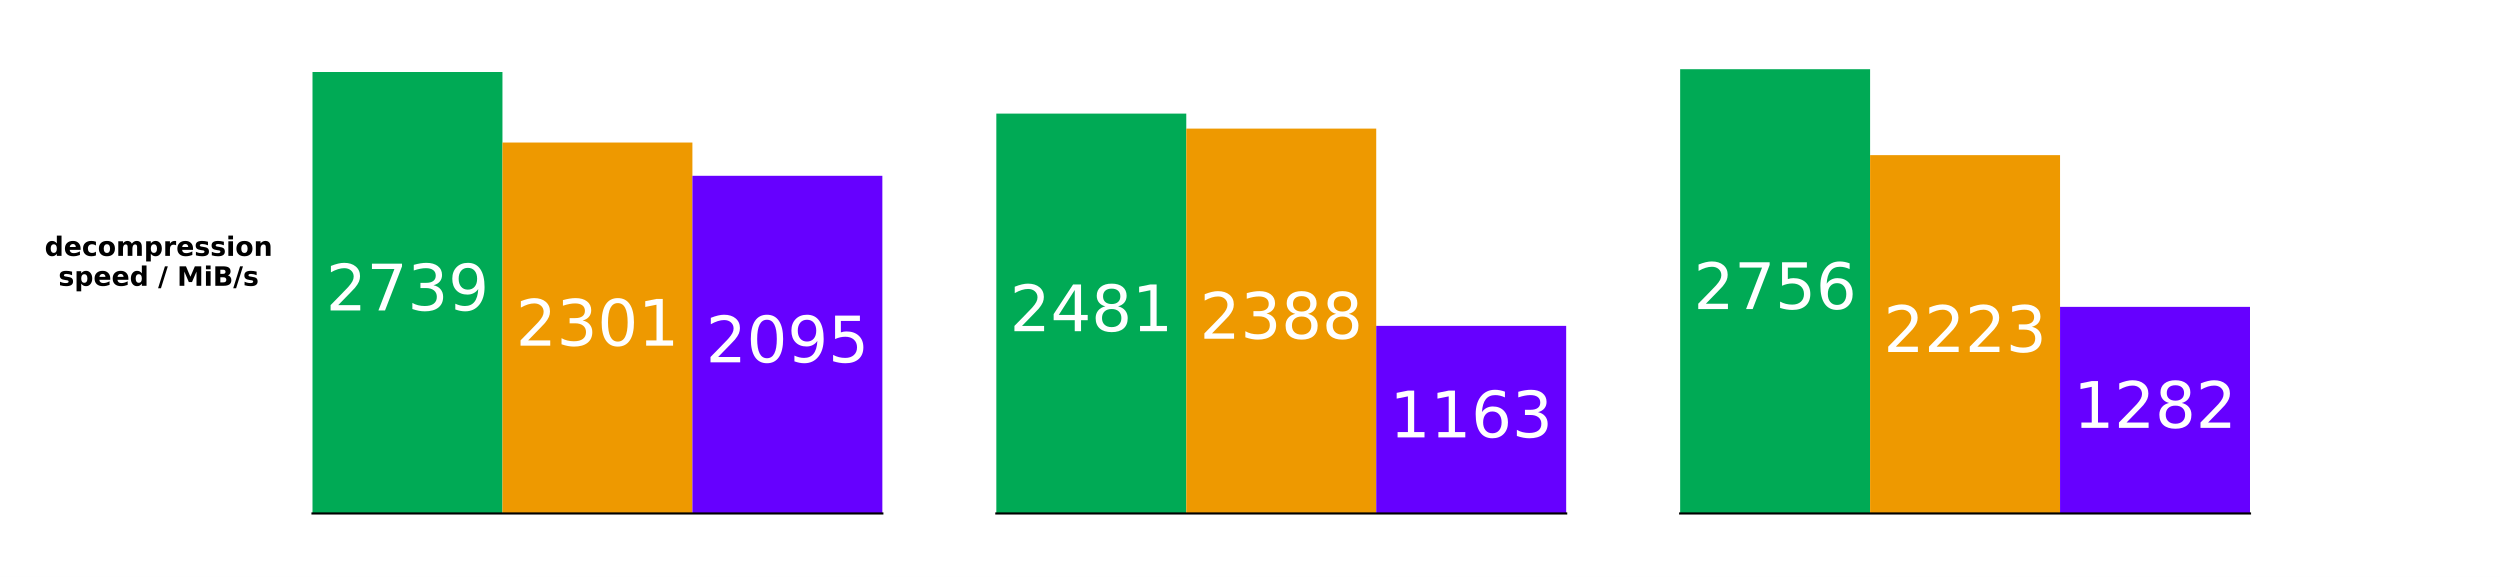
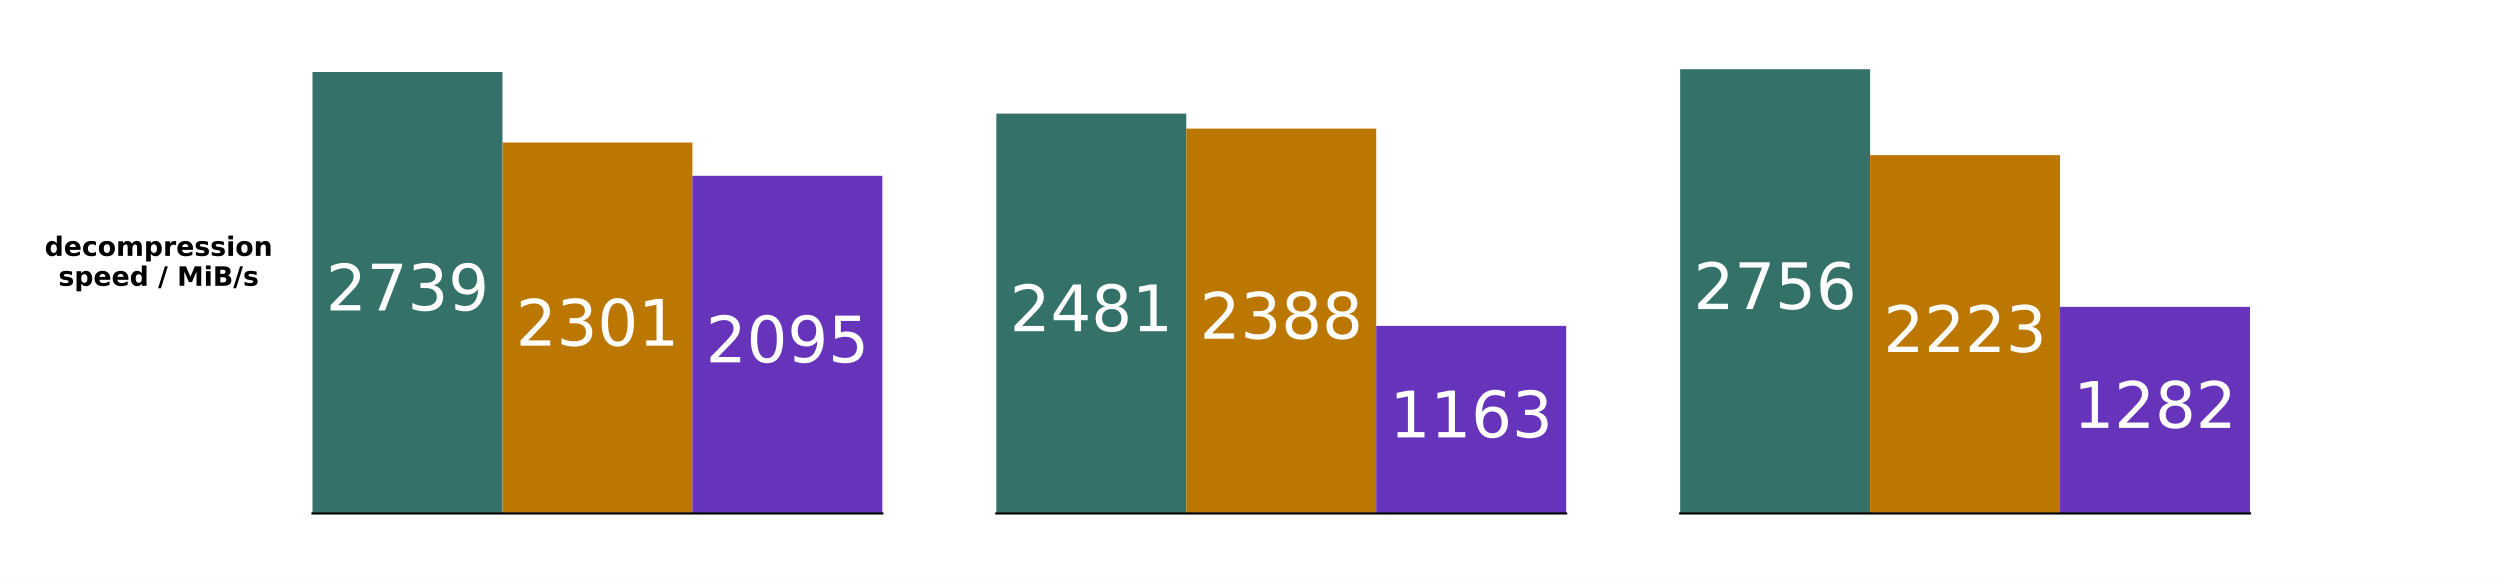
<svg xmlns="http://www.w3.org/2000/svg" xmlns:xlink="http://www.w3.org/1999/xlink" width="1248" height="288" viewBox="0 0 936 216">
  <defs>
    <style>
            *{stroke-linejoin:round;stroke-linecap:butt}
        </style>
  </defs>
  <g id="figure_1">
    <path id="patch_1" d="M0 216h936V0H0z" style="fill:#fff" />
    <g id="axes_1">
      <path id="patch_2" d="M117 192.24h213.353V25.92H117z" style="fill:#fff" />
-       <path id="patch_3" d="M117 192.24h71.118V26.969H117z" clip-path="url(#p96bda5c69a)" style="fill:#0a5" />
-       <path id="patch_4" d="M188.118 192.24h71.117V53.366h-71.117z" clip-path="url(#p96bda5c69a)" style="fill:#e90" />
-       <path id="patch_5" d="M259.235 192.24h71.118V65.828h-71.118z" clip-path="url(#p96bda5c69a)" style="fill:#60f" />
+       <path id="patch_3" d="M117 192.24h71.118V26.969H117z" clip-path="url(#p1af7833e91)" style="fill:#347269" />
+       <path id="patch_4" d="M188.118 192.24h71.117V53.366h-71.117z" clip-path="url(#p1af7833e91)" style="fill:#b70" />
+       <path id="patch_5" d="M259.235 192.24h71.118V65.828h-71.118z" clip-path="url(#p1af7833e91)" style="fill:#63b" />
      <g id="matplotlib.axis_2">
        <g id="text_1">
          <g transform="matrix(.1 0 0 -.1 16.719 95.802)">
            <defs>
              <path id="DejaVuSans-Bold-64" d="M2919 2988v1875h1125V0H2919v506q-231-309-510-453-278-144-643-144-647 0-1063 514-415 515-415 1324t415 1323q416 514 1063 514 362 0 642-145t511-451M2181 722q360 0 549 262 189 263 189 763t-189 762q-189 263-549 263-356 0-545-263-189-262-189-762t189-763q189-262 545-262" transform="scale(.01563)" />
              <path id="DejaVuSans-Bold-65" d="M4031 1759v-318H1416q40-394 284-591t681-197q353 0 723 105 371 105 762 317V213Q3469 63 3072-14t-794-77q-950 0-1477 483-526 483-526 1355 0 856 517 1346 517 491 1424 491 825 0 1320-497 495-496 495-1328m-1150 372q0 319-186 514-186 196-486 196-325 0-528-183t-253-527z" transform="scale(.01563)" />
              <path id="DejaVuSans-Bold-63" d="M3366 3391v-913q-228 156-458 231t-477 75q-468 0-729-273t-261-764 261-765q261-273 729-273 263 0 499 78 236 79 436 232V103Q3103 6 2833-42q-270-49-542-49-947 0-1482 486-534 486-534 1352t534 1351q535 486 1482 486 275 0 542-48t533-145" transform="scale(.01563)" />
              <path id="DejaVuSans-Bold-6f" d="M2203 2784q-372 0-567-267t-195-770 195-771q195-267 567-267 366 0 559 267 194 268 194 771t-194 770q-193 267-559 267m0 800q903 0 1411-488 508-487 508-1349 0-863-508-1351Q3106-91 2203-91q-906 0-1417 487-511 488-511 1351 0 862 511 1349 511 488 1417 488" transform="scale(.01563)" />
              <path id="DejaVuSans-Bold-6d" d="M3781 2919q213 325 505 495t642 170q603 0 919-372 316-371 316-1081V0H5038v1825q3 41 4 84 2 44 2 125 0 372-110 539-109 168-353 168-318 0-492-263-173-262-180-759V0H2784v1825q0 581-100 748-100 168-356 168-322 0-497-264t-175-755V0H531v3500h1125v-512q207 296 474 446t589 150q362 0 640-175 279-175 422-490" transform="scale(.01563)" />
              <path id="DejaVuSans-Bold-70" d="M1656 506v-1837H538v4831h1118v-512q232 306 513 451t647 145q647 0 1062-514 416-514 416-1323T3878 423Q3463-91 2816-91q-366 0-647 145-281 146-513 452m744 2266q-359 0-552-264-192-264-192-761t192-761q193-264 552-264t548 262q190 263 190 763t-190 762q-189 263-548 263" transform="scale(.01563)" />
              <path id="DejaVuSans-Bold-72" d="M3138 2547q-147 69-293 101-145 33-292 33-431 0-664-277-233-276-233-791V0H538v3500h1118v-575q216 344 495 501 280 158 671 158 56 0 121-5 66-4 191-20z" transform="scale(.01563)" />
              <path id="DejaVuSans-Bold-73" d="M3272 3391v-850q-359 150-694 225-334 75-631 75-319 0-474-80-154-80-154-245 0-135 117-207 117-71 420-106l197-28q860-109 1156-359 297-250 297-785 0-559-413-841Q2681-91 1863-91q-347 0-718 55-370 55-761 164v850q335-162 686-244 352-81 714-81 329 0 494 90 166 91 166 270 0 150-114 223t-455 114l-197 25q-747 94-1047 347t-300 769q0 556 381 824 382 269 1169 269 310 0 650-47 341-46 741-146" transform="scale(.01563)" />
              <path id="DejaVuSans-Bold-69" d="M538 3500h1118V0H538zm0 1363h1118v-913H538z" transform="scale(.01563)" />
              <path id="DejaVuSans-Bold-6e" d="M4056 2131V0H2931v1631q0 453-20 625t-70 253q-66 110-179 171-112 61-256 61-350 0-550-271-200-270-200-748V0H538v3500h1118v-512q253 306 537 451 285 145 629 145 606 0 920-372 314-371 314-1081" transform="scale(.01563)" />
            </defs>
            <use xlink:href="#DejaVuSans-Bold-64" />
            <use xlink:href="#DejaVuSans-Bold-65" x="71.582" />
            <use xlink:href="#DejaVuSans-Bold-63" x="139.404" />
            <use xlink:href="#DejaVuSans-Bold-6f" x="198.682" />
            <use xlink:href="#DejaVuSans-Bold-6d" x="267.383" />
            <use xlink:href="#DejaVuSans-Bold-70" x="371.582" />
            <use xlink:href="#DejaVuSans-Bold-72" x="443.164" />
            <use xlink:href="#DejaVuSans-Bold-65" x="492.48" />
            <use xlink:href="#DejaVuSans-Bold-73" x="560.303" />
            <use xlink:href="#DejaVuSans-Bold-73" x="619.824" />
            <use xlink:href="#DejaVuSans-Bold-69" x="679.346" />
            <use xlink:href="#DejaVuSans-Bold-6f" x="713.623" />
            <use xlink:href="#DejaVuSans-Bold-6e" x="782.324" />
          </g>
          <g transform="matrix(.1 0 0 -.1 21.867 107)">
            <defs>
              <path id="DejaVuSans-Bold-2f" d="M1644 4666h694L691-594H0z" transform="scale(.01563)" />
              <path id="DejaVuSans-Bold-4d" d="M588 4666h1531l1062-2497 1069 2497h1528V0H4641v3413L3566 897h-763L1728 3413V0H588z" transform="scale(.01563)" />
              <path id="DejaVuSans-Bold-42" d="M2456 2859q285 0 431 125 147 125 147 369 0 241-147 367-146 127-431 127h-665v-988zm41-2040q362 0 545 153t183 462q0 304-181 455-181 152-547 152h-706V819zm1119 1678q387-113 599-416 213-303 213-743 0-675-456-1007Q3516 0 2584 0H588v4666h1806q972 0 1408-294t436-941q0-340-160-579-159-239-462-355" transform="scale(.01563)" />
            </defs>
            <use xlink:href="#DejaVuSans-Bold-73" />
            <use xlink:href="#DejaVuSans-Bold-70" x="59.521" />
            <use xlink:href="#DejaVuSans-Bold-65" x="131.104" />
            <use xlink:href="#DejaVuSans-Bold-65" x="198.926" />
            <use xlink:href="#DejaVuSans-Bold-64" x="266.748" />
            <use xlink:href="#DejaVuSans-Bold-2f" x="373.145" />
            <use xlink:href="#DejaVuSans-Bold-4d" x="444.482" />
            <use xlink:href="#DejaVuSans-Bold-69" x="543.994" />
            <use xlink:href="#DejaVuSans-Bold-42" x="578.271" />
            <use xlink:href="#DejaVuSans-Bold-2f" x="654.492" />
            <use xlink:href="#DejaVuSans-Bold-73" x="691.016" />
          </g>
        </g>
      </g>
      <path id="patch_6" d="M117 192.24h213.353" style="fill:none;stroke:#000;stroke-width:.8;stroke-linejoin:miter;stroke-linecap:square" />
      <g id="text_2" style="fill:#fff" transform="matrix(.24 0 0 -.24 122.019 116.227)">
        <defs>
          <path id="DejaVuSans-32" d="M1228 531h2203V0H469v531q359 372 979 998 621 627 780 809 303 340 423 576 121 236 121 464 0 372-261 606-261 235-680 235-297 0-627-103-329-103-704-313v638q381 153 712 231 332 78 607 78 725 0 1156-363 431-362 431-968 0-288-108-546-107-257-392-607-78-91-497-524-418-433-1181-1211" transform="scale(.01563)" />
          <path id="DejaVuSans-37" d="M525 4666h3000v-269L1831 0h-659l1594 4134H525z" transform="scale(.01563)" />
          <path id="DejaVuSans-33" d="M2597 2516q453-97 707-404 255-306 255-756 0-690-475-1069Q2609-91 1734-91q-293 0-604 58T488 141v609q262-153 574-231 313-78 654-78 593 0 904 234t311 681q0 413-289 645-289 233-804 233h-544v519h569q465 0 712 186t247 536q0 359-255 551-254 193-729 193-260 0-557-57-297-56-653-174v562q360 100 674 150t592 50q719 0 1137-327 419-326 419-882 0-388-222-655t-631-370" transform="scale(.01563)" />
          <path id="DejaVuSans-39" d="M703 97v575q238-113 481-172 244-59 479-59 625 0 954 420 330 420 377 1277-181-269-460-413-278-144-615-144-700 0-1108 423-408 424-408 1159 0 718 425 1152 425 435 1131 435 810 0 1236-621 427-620 427-1801 0-1103-524-1761Q2575-91 1691-91q-238 0-482 47Q966 3 703 97m1256 1978q425 0 673 290 249 291 249 798 0 503-249 795-248 292-673 292t-673-292-248-795q0-507 248-798 248-290 673-290" transform="scale(.01563)" />
        </defs>
        <use xlink:href="#DejaVuSans-32" />
        <use xlink:href="#DejaVuSans-37" x="63.623" />
        <use xlink:href="#DejaVuSans-33" x="127.246" />
        <use xlink:href="#DejaVuSans-39" x="190.869" />
      </g>
      <g id="text_3" style="fill:#fff" transform="matrix(.24 0 0 -.24 193.136 129.425)">
        <defs>
          <path id="DejaVuSans-30" d="M2034 4250q-487 0-733-480-245-479-245-1442 0-959 245-1439 246-480 733-480 491 0 736 480 246 480 246 1439 0 963-246 1442-245 480-736 480m0 500q785 0 1199-621 414-620 414-1801 0-1178-414-1799Q2819-91 2034-91q-784 0-1198 620-414 621-414 1799 0 1181 414 1801 414 621 1198 621" transform="scale(.01563)" />
          <path id="DejaVuSans-31" d="M794 531h1031v3560L703 3866v575l1116 225h631V531h1031V0H794z" transform="scale(.01563)" />
        </defs>
        <use xlink:href="#DejaVuSans-32" />
        <use xlink:href="#DejaVuSans-33" x="63.623" />
        <use xlink:href="#DejaVuSans-30" x="127.246" />
        <use xlink:href="#DejaVuSans-31" x="190.869" />
      </g>
      <g id="text_4" style="fill:#fff" transform="matrix(.24 0 0 -.24 264.254 135.656)">
        <defs>
          <path id="DejaVuSans-35" d="M691 4666h2478v-532H1269V2991q137 47 274 70 138 23 276 23 781 0 1237-428 457-428 457-1159 0-753-469-1171Q2575-91 1722-91q-294 0-599 50Q819 9 494 109v635q281-153 581-228t634-75q541 0 856 284 316 284 316 772 0 487-316 771-315 285-856 285-253 0-505-56-251-56-513-175z" transform="scale(.01563)" />
        </defs>
        <use xlink:href="#DejaVuSans-32" />
        <use xlink:href="#DejaVuSans-30" x="63.623" />
        <use xlink:href="#DejaVuSans-39" x="127.246" />
        <use xlink:href="#DejaVuSans-35" x="190.869" />
      </g>
    </g>
    <g id="axes_2">
      <path id="patch_7" d="M373.024 192.24h213.352V25.92H373.024z" style="fill:#fff" />
-       <path id="patch_8" d="M373.024 192.24h71.117V42.535h-71.117z" clip-path="url(#pd08ae5ff0a)" style="fill:#0a5" />
-       <path id="patch_9" d="M444.141 192.24h71.118V48.152H444.14z" clip-path="url(#pd08ae5ff0a)" style="fill:#e90" />
-       <path id="patch_10" d="M515.259 192.24h71.117v-70.226H515.26z" clip-path="url(#pd08ae5ff0a)" style="fill:#60f" />
+       <path id="patch_8" d="M373.024 192.24h71.117V42.535h-71.117z" clip-path="url(#p7674a4cb61)" style="fill:#347269" />
+       <path id="patch_9" d="M444.141 192.24h71.118V48.152H444.14z" clip-path="url(#p7674a4cb61)" style="fill:#b70" />
+       <path id="patch_10" d="M515.259 192.24h71.117v-70.226H515.26z" clip-path="url(#p7674a4cb61)" style="fill:#63b" />
      <path id="patch_11" d="M373.024 192.24h213.352" style="fill:none;stroke:#000;stroke-width:.8;stroke-linejoin:miter;stroke-linecap:square" />
      <g id="text_5" style="fill:#fff" transform="matrix(.24 0 0 -.24 378.042 124.01)">
        <defs>
          <path id="DejaVuSans-34" d="M2419 4116 825 1625h1594zm-166 550h794V1625h666v-525h-666V0h-628v1100H313v609z" transform="scale(.01563)" />
          <path id="DejaVuSans-38" d="M2034 2216q-450 0-708-241-257-241-257-662 0-422 257-663 258-241 708-241t709 242q260 243 260 662 0 421-258 662-257 241-711 241m-631 268q-406 100-633 378-226 279-226 679 0 559 398 884 399 325 1092 325 697 0 1094-325t397-884q0-400-227-679-226-278-629-378 456-106 710-416 255-309 255-755 0-679-414-1042Q2806-91 2034-91q-771 0-1186 362-414 363-414 1042 0 446 256 755 257 310 713 416m-231 997q0-362 226-565 227-203 636-203 407 0 636 203 230 203 230 565 0 363-230 566-229 203-636 203-409 0-636-203-226-203-226-566" transform="scale(.01563)" />
        </defs>
        <use xlink:href="#DejaVuSans-32" />
        <use xlink:href="#DejaVuSans-34" x="63.623" />
        <use xlink:href="#DejaVuSans-38" x="127.246" />
        <use xlink:href="#DejaVuSans-31" x="190.869" />
      </g>
      <g id="text_6" style="fill:#fff" transform="matrix(.24 0 0 -.24 449.16 126.818)">
        <use xlink:href="#DejaVuSans-32" />
        <use xlink:href="#DejaVuSans-33" x="63.623" />
        <use xlink:href="#DejaVuSans-38" x="127.246" />
        <use xlink:href="#DejaVuSans-38" x="190.869" />
      </g>
      <g id="text_7" style="fill:#fff" transform="matrix(.24 0 0 -.24 520.278 163.75)">
        <defs>
          <path id="DejaVuSans-36" d="M2113 2584q-425 0-674-291-248-290-248-796 0-503 248-796 249-292 674-292t673 292q248 293 248 796 0 506-248 796-248 291-673 291m1253 1979v-575q-238 112-480 171-242 60-480 60-625 0-955-422-329-422-376-1275 184 272 462 417 279 145 613 145 703 0 1111-427 408-426 408-1160 0-719-425-1154Q2819-91 2113-91q-810 0-1238 620-428 621-428 1799 0 1106 525 1764t1409 658q238 0 480-47t505-140" transform="scale(.01563)" />
        </defs>
        <use xlink:href="#DejaVuSans-31" />
        <use xlink:href="#DejaVuSans-31" x="63.623" />
        <use xlink:href="#DejaVuSans-36" x="127.246" />
        <use xlink:href="#DejaVuSans-33" x="190.869" />
      </g>
    </g>
    <g id="axes_3">
      <path id="patch_12" d="M629.047 192.24H842.4V25.92H629.047z" style="fill:#fff" />
-       <path id="patch_13" d="M629.047 192.24h71.118V25.92h-71.118z" clip-path="url(#p9e21a47969)" style="fill:#0a5" />
-       <path id="patch_14" d="M700.165 192.24h71.117V58.088h-71.117z" clip-path="url(#p9e21a47969)" style="fill:#e90" />
-       <path id="patch_15" d="M771.282 192.24H842.4v-77.361h-71.118z" clip-path="url(#p9e21a47969)" style="fill:#60f" />
+       <path id="patch_13" d="M629.047 192.24h71.118V25.92h-71.118z" clip-path="url(#p5fb7e2b8fd)" style="fill:#347269" />
+       <path id="patch_14" d="M700.165 192.24h71.117V58.088h-71.117z" clip-path="url(#p5fb7e2b8fd)" style="fill:#b70" />
+       <path id="patch_15" d="M771.282 192.24H842.4v-77.361h-71.118z" clip-path="url(#p5fb7e2b8fd)" style="fill:#63b" />
      <path id="patch_16" d="M629.047 192.24H842.4" style="fill:none;stroke:#000;stroke-width:.8;stroke-linejoin:miter;stroke-linecap:square" />
      <g id="text_8" style="fill:#fff" transform="matrix(.24 0 0 -.24 634.066 115.703)">
        <use xlink:href="#DejaVuSans-32" />
        <use xlink:href="#DejaVuSans-37" x="63.623" />
        <use xlink:href="#DejaVuSans-35" x="127.246" />
        <use xlink:href="#DejaVuSans-36" x="190.869" />
      </g>
      <g id="text_9" style="fill:#fff" transform="matrix(.24 0 0 -.24 705.184 131.787)">
        <use xlink:href="#DejaVuSans-32" />
        <use xlink:href="#DejaVuSans-32" x="63.623" />
        <use xlink:href="#DejaVuSans-32" x="127.246" />
        <use xlink:href="#DejaVuSans-33" x="190.869" />
      </g>
      <g id="text_10" style="fill:#fff" transform="matrix(.24 0 0 -.24 776.301 160.182)">
        <use xlink:href="#DejaVuSans-31" />
        <use xlink:href="#DejaVuSans-32" x="63.623" />
        <use xlink:href="#DejaVuSans-38" x="127.246" />
        <use xlink:href="#DejaVuSans-32" x="190.869" />
      </g>
    </g>
  </g>
  <defs>
-     <clipPath id="p96bda5c69a">
+     <clipPath id="p1af7833e91">
      <path d="M117 25.92h213.353v166.32H117z" />
    </clipPath>
-     <clipPath id="pd08ae5ff0a">
+     <clipPath id="p7674a4cb61">
      <path d="M373.024 25.92h213.353v166.32H373.024z" />
    </clipPath>
-     <clipPath id="p9e21a47969">
+     <clipPath id="p5fb7e2b8fd">
      <path d="M629.047 25.92H842.4v166.32H629.047z" />
    </clipPath>
  </defs>
</svg>
